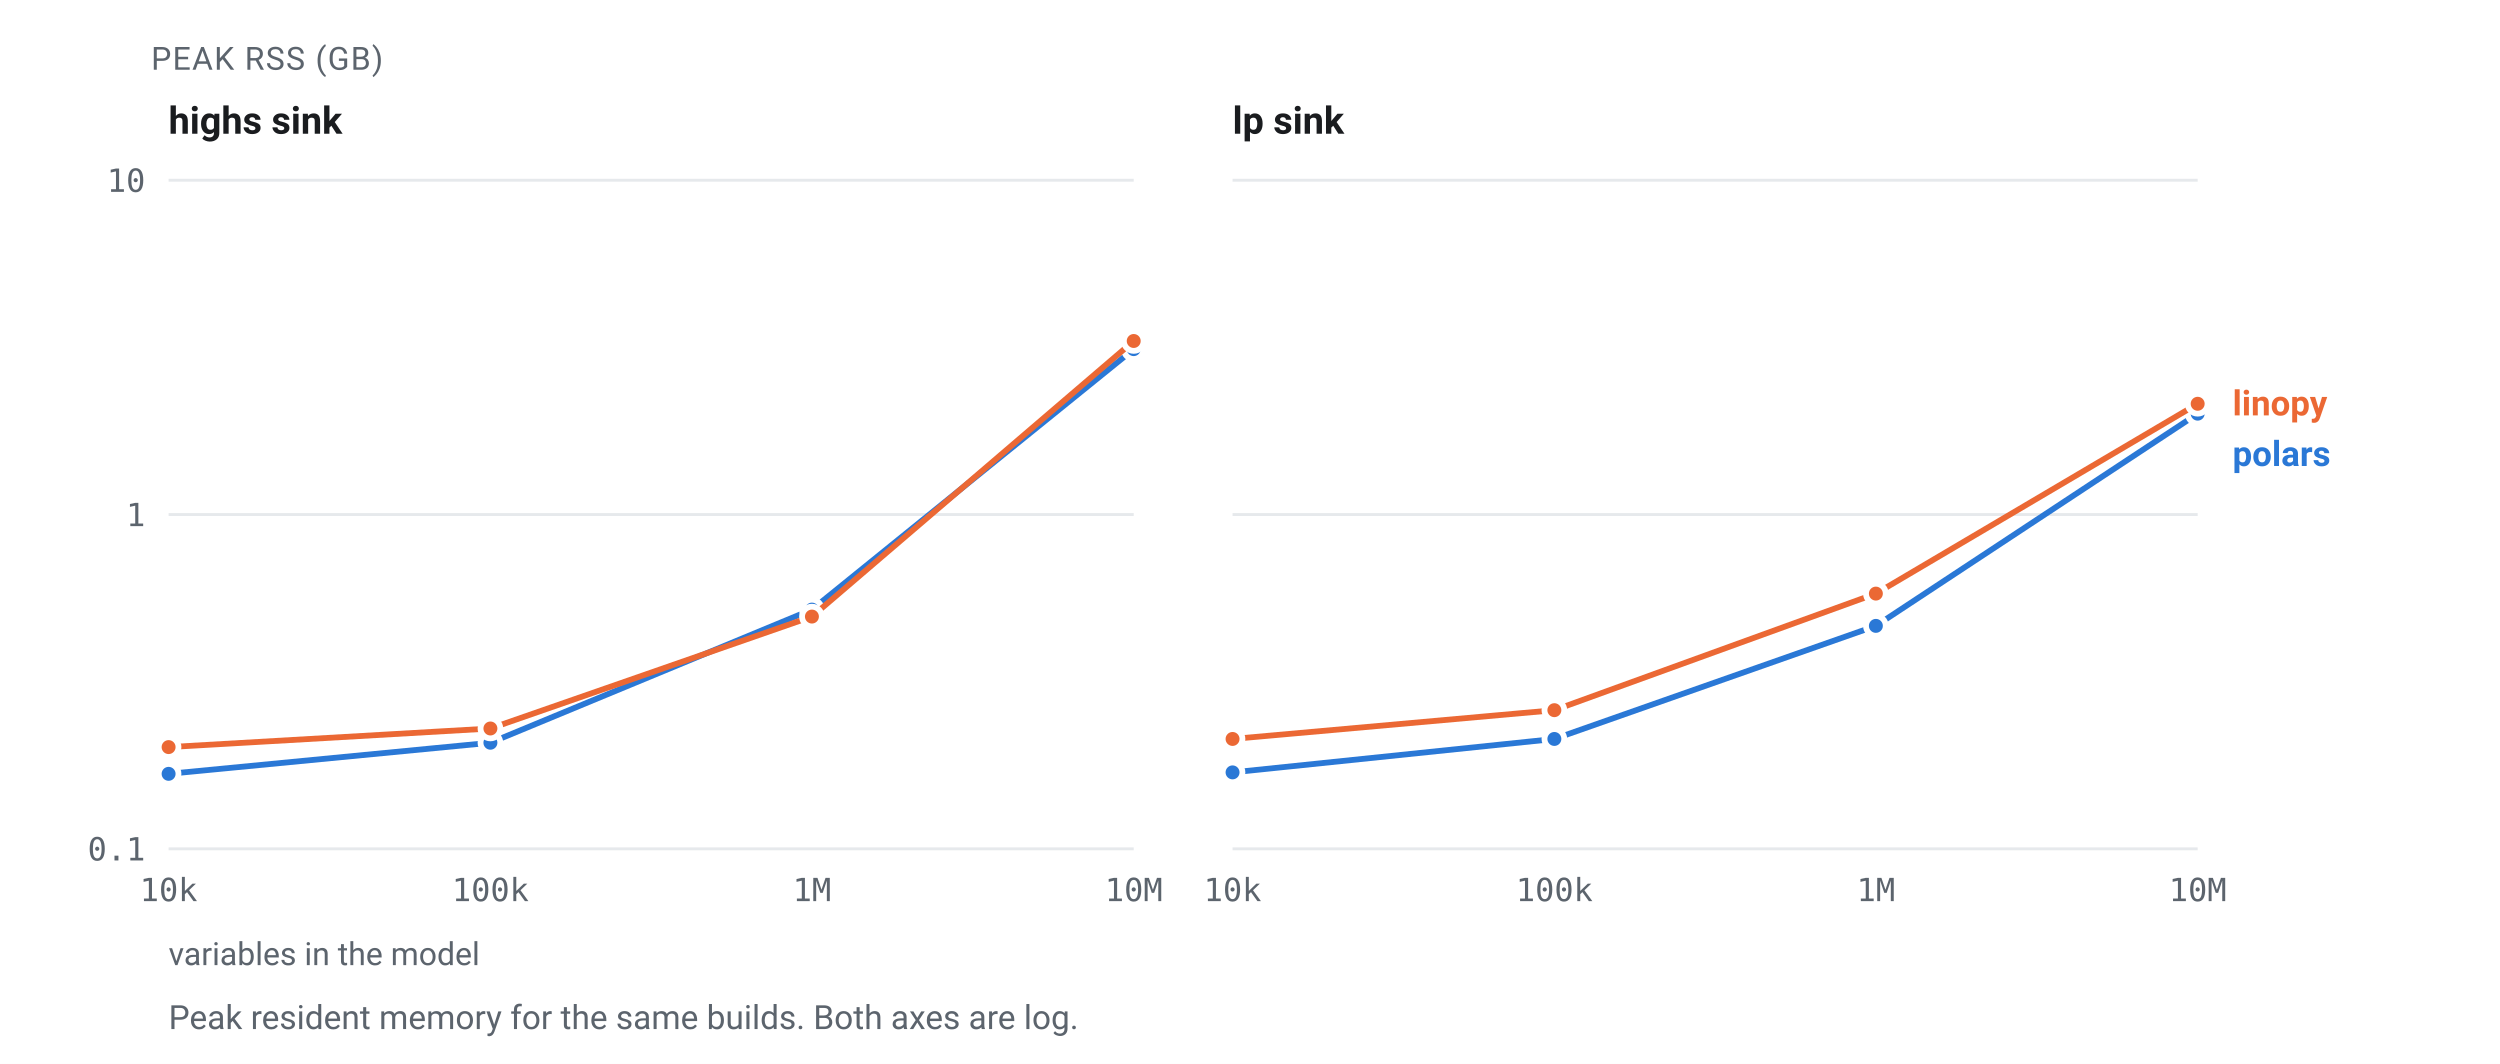
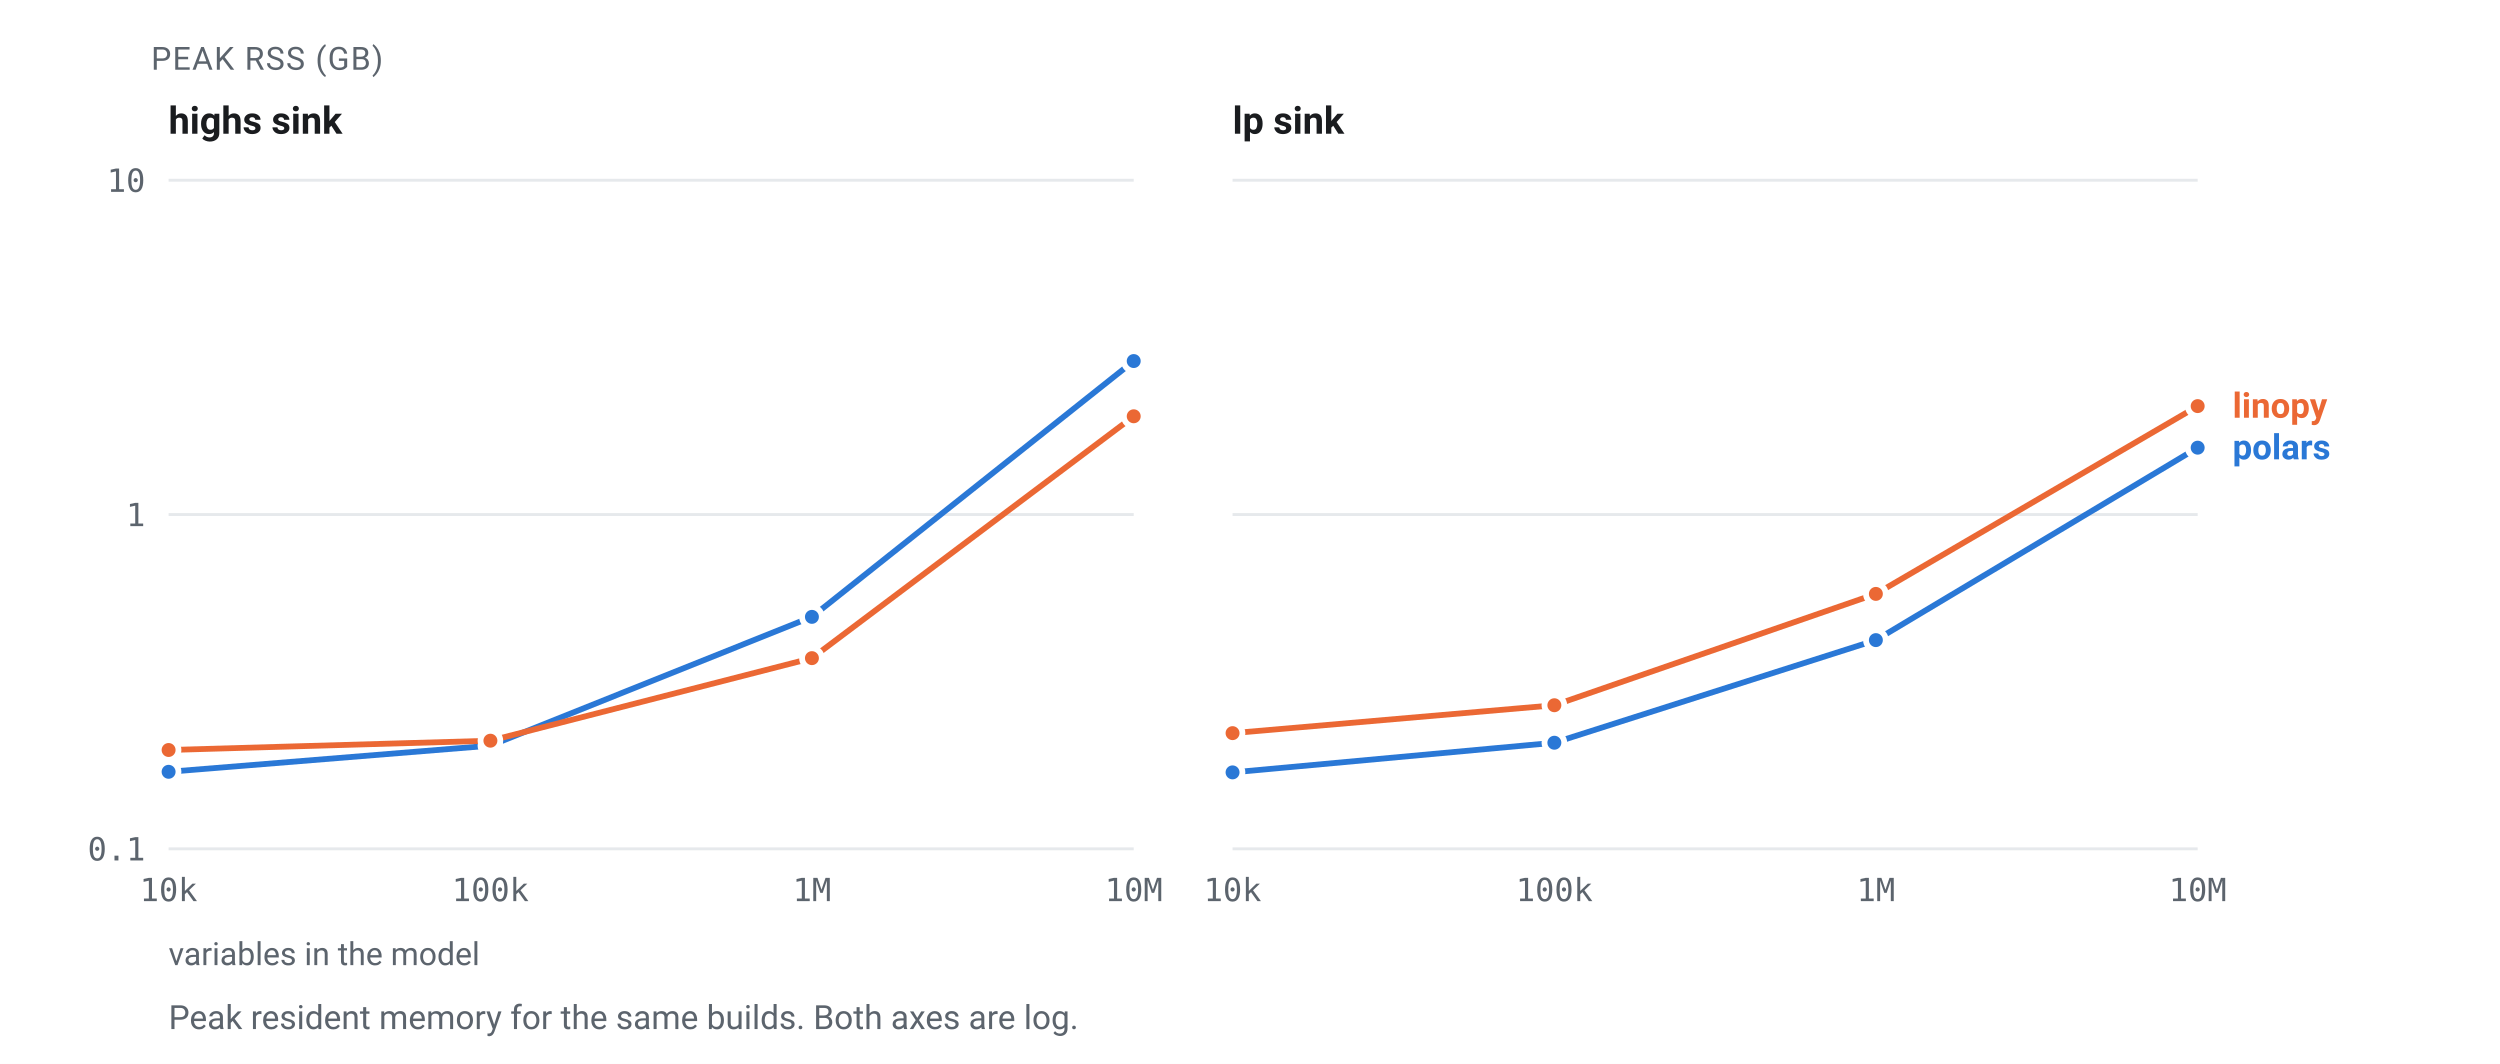
<svg xmlns="http://www.w3.org/2000/svg" viewBox="0 0 860 366" width="860" height="366" font-family="system-ui, -apple-system, 'Segoe UI', Roboto, sans-serif" role="img" aria-label="Peak resident memory for the same builds. Both axes are log.">
  <rect width="860" height="366" fill="#ffffff" />
  <text x="58" y="46" font-size="13" font-weight="600" fill="#1a1c1f">highs sink</text>
  <line x1="58" y1="292.0" x2="390" y2="292.0" stroke="#e6e9ec" stroke-width="1" />
  <text x="50" y="296.0" font-size="11" text-anchor="end" font-family="ui-monospace, 'JetBrains Mono', 'SF Mono', Menlo, monospace" fill="#5c646d">0.1</text>
  <line x1="58" y1="177.0" x2="390" y2="177.0" stroke="#e6e9ec" stroke-width="1" />
  <text x="50" y="181.0" font-size="11" text-anchor="end" font-family="ui-monospace, 'JetBrains Mono', 'SF Mono', Menlo, monospace" fill="#5c646d">1</text>
  <line x1="58" y1="62.0" x2="390" y2="62.0" stroke="#e6e9ec" stroke-width="1" />
  <text x="50" y="66.0" font-size="11" text-anchor="end" font-family="ui-monospace, 'JetBrains Mono', 'SF Mono', Menlo, monospace" fill="#5c646d">10</text>
  <text x="58.0" y="310" font-size="11" text-anchor="middle" font-family="ui-monospace, 'JetBrains Mono', 'SF Mono', Menlo, monospace" fill="#5c646d">10k</text>
  <text x="168.7" y="310" font-size="11" text-anchor="middle" font-family="ui-monospace, 'JetBrains Mono', 'SF Mono', Menlo, monospace" fill="#5c646d">100k</text>
  <text x="279.3" y="310" font-size="11" text-anchor="middle" font-family="ui-monospace, 'JetBrains Mono', 'SF Mono', Menlo, monospace" fill="#5c646d">1M</text>
  <text x="390.0" y="310" font-size="11" text-anchor="middle" font-family="ui-monospace, 'JetBrains Mono', 'SF Mono', Menlo, monospace" fill="#5c646d">10M</text>
-   <path d="M58.0,266.2 L168.7,255.5 L279.3,209.7 L390.0,120.1" fill="none" stroke="#2a78d6" stroke-width="2" stroke-linejoin="round" stroke-linecap="round" />
-   <circle cx="58.0" cy="266.2" r="3.4" fill="#2a78d6" stroke="#ffffff" stroke-width="2" />
-   <circle cx="168.7" cy="255.5" r="3.4" fill="#2a78d6" stroke="#ffffff" stroke-width="2" />
-   <circle cx="279.3" cy="209.7" r="3.4" fill="#2a78d6" stroke="#ffffff" stroke-width="2" />
-   <circle cx="390.0" cy="120.1" r="3.4" fill="#2a78d6" stroke="#ffffff" stroke-width="2" />
-   <path d="M58.0,257.0 L168.7,250.6 L279.3,212.1 L390.0,117.3" fill="none" stroke="#eb6834" stroke-width="2" stroke-linejoin="round" stroke-linecap="round" />
-   <circle cx="58.0" cy="257.0" r="3.4" fill="#eb6834" stroke="#ffffff" stroke-width="2" />
-   <circle cx="168.7" cy="250.6" r="3.4" fill="#eb6834" stroke="#ffffff" stroke-width="2" />
-   <circle cx="279.3" cy="212.1" r="3.4" fill="#eb6834" stroke="#ffffff" stroke-width="2" />
-   <circle cx="390.0" cy="117.3" r="3.4" fill="#eb6834" stroke="#ffffff" stroke-width="2" />
+   <path d="M58.0,265.5 L168.7,256.5 L279.3,212.2 L390.0,124.2" fill="none" stroke="#2a78d6" stroke-width="2" stroke-linejoin="round" stroke-linecap="round" />
+   <circle cx="58.0" cy="265.5" r="3.4" fill="#2a78d6" stroke="#ffffff" stroke-width="2" />
+   <circle cx="168.7" cy="256.5" r="3.4" fill="#2a78d6" stroke="#ffffff" stroke-width="2" />
+   <circle cx="279.3" cy="212.2" r="3.4" fill="#2a78d6" stroke="#ffffff" stroke-width="2" />
+   <circle cx="390.0" cy="124.2" r="3.4" fill="#2a78d6" stroke="#ffffff" stroke-width="2" />
+   <path d="M58.0,258.0 L168.7,254.8 L279.3,226.4 L390.0,143.2" fill="none" stroke="#eb6834" stroke-width="2" stroke-linejoin="round" stroke-linecap="round" />
+   <circle cx="58.0" cy="258.0" r="3.4" fill="#eb6834" stroke="#ffffff" stroke-width="2" />
+   <circle cx="168.7" cy="254.8" r="3.4" fill="#eb6834" stroke="#ffffff" stroke-width="2" />
+   <circle cx="279.3" cy="226.4" r="3.4" fill="#eb6834" stroke="#ffffff" stroke-width="2" />
+   <circle cx="390.0" cy="143.2" r="3.4" fill="#eb6834" stroke="#ffffff" stroke-width="2" />
  <text x="424" y="46" font-size="13" font-weight="600" fill="#1a1c1f">lp sink</text>
  <line x1="424" y1="292.0" x2="756" y2="292.0" stroke="#e6e9ec" stroke-width="1" />
  <line x1="424" y1="177.0" x2="756" y2="177.0" stroke="#e6e9ec" stroke-width="1" />
  <line x1="424" y1="62.0" x2="756" y2="62.0" stroke="#e6e9ec" stroke-width="1" />
  <text x="424.0" y="310" font-size="11" text-anchor="middle" font-family="ui-monospace, 'JetBrains Mono', 'SF Mono', Menlo, monospace" fill="#5c646d">10k</text>
  <text x="534.7" y="310" font-size="11" text-anchor="middle" font-family="ui-monospace, 'JetBrains Mono', 'SF Mono', Menlo, monospace" fill="#5c646d">100k</text>
  <text x="645.3" y="310" font-size="11" text-anchor="middle" font-family="ui-monospace, 'JetBrains Mono', 'SF Mono', Menlo, monospace" fill="#5c646d">1M</text>
  <text x="756.0" y="310" font-size="11" text-anchor="middle" font-family="ui-monospace, 'JetBrains Mono', 'SF Mono', Menlo, monospace" fill="#5c646d">10M</text>
-   <path d="M424.0,265.7 L534.7,254.2 L645.3,215.3 L756.0,142.3" fill="none" stroke="#2a78d6" stroke-width="2" stroke-linejoin="round" stroke-linecap="round" />
+   <path d="M424.0,265.7 L534.7,255.5 L645.3,220.2 L756.0,154.0" fill="none" stroke="#2a78d6" stroke-width="2" stroke-linejoin="round" stroke-linecap="round" />
  <circle cx="424.0" cy="265.7" r="3.4" fill="#2a78d6" stroke="#ffffff" stroke-width="2" />
-   <circle cx="534.7" cy="254.2" r="3.4" fill="#2a78d6" stroke="#ffffff" stroke-width="2" />
-   <circle cx="645.3" cy="215.3" r="3.4" fill="#2a78d6" stroke="#ffffff" stroke-width="2" />
-   <circle cx="756.0" cy="142.3" r="3.4" fill="#2a78d6" stroke="#ffffff" stroke-width="2" />
-   <path d="M424.0,254.2 L534.7,244.3 L645.3,204.2 L756.0,138.9" fill="none" stroke="#eb6834" stroke-width="2" stroke-linejoin="round" stroke-linecap="round" />
-   <circle cx="424.0" cy="254.2" r="3.4" fill="#eb6834" stroke="#ffffff" stroke-width="2" />
-   <circle cx="534.7" cy="244.3" r="3.4" fill="#eb6834" stroke="#ffffff" stroke-width="2" />
-   <circle cx="645.3" cy="204.2" r="3.4" fill="#eb6834" stroke="#ffffff" stroke-width="2" />
-   <circle cx="756.0" cy="138.9" r="3.4" fill="#eb6834" stroke="#ffffff" stroke-width="2" />
-   <text x="768.0" y="142.9" font-size="12" font-weight="600" fill="#eb6834">linopy</text>
-   <text x="768.0" y="160.3" font-size="12" font-weight="600" fill="#2a78d6">polars</text>
+   <circle cx="534.7" cy="255.5" r="3.4" fill="#2a78d6" stroke="#ffffff" stroke-width="2" />
+   <circle cx="645.3" cy="220.2" r="3.4" fill="#2a78d6" stroke="#ffffff" stroke-width="2" />
+   <circle cx="756.0" cy="154.0" r="3.4" fill="#2a78d6" stroke="#ffffff" stroke-width="2" />
+   <path d="M424.0,252.2 L534.7,242.6 L645.3,204.3 L756.0,139.7" fill="none" stroke="#eb6834" stroke-width="2" stroke-linejoin="round" stroke-linecap="round" />
+   <circle cx="424.0" cy="252.2" r="3.4" fill="#eb6834" stroke="#ffffff" stroke-width="2" />
+   <circle cx="534.7" cy="242.6" r="3.4" fill="#eb6834" stroke="#ffffff" stroke-width="2" />
+   <circle cx="645.3" cy="204.3" r="3.4" fill="#eb6834" stroke="#ffffff" stroke-width="2" />
+   <circle cx="756.0" cy="139.7" r="3.4" fill="#eb6834" stroke="#ffffff" stroke-width="2" />
+   <text x="768.0" y="143.7" font-size="12" font-weight="600" fill="#eb6834">linopy</text>
+   <text x="768.0" y="158.0" font-size="12" font-weight="600" fill="#2a78d6">polars</text>
  <text x="58" y="332" font-size="11" fill="#5c646d">variables in the model</text>
  <text x="52" y="24" font-size="11" letter-spacing="0.04em" fill="#5c646d">PEAK RSS (GB)</text>
  <text x="58" y="354" font-size="11.5" fill="#5c646d">Peak resident memory for the same builds. Both axes are log.</text>
</svg>
